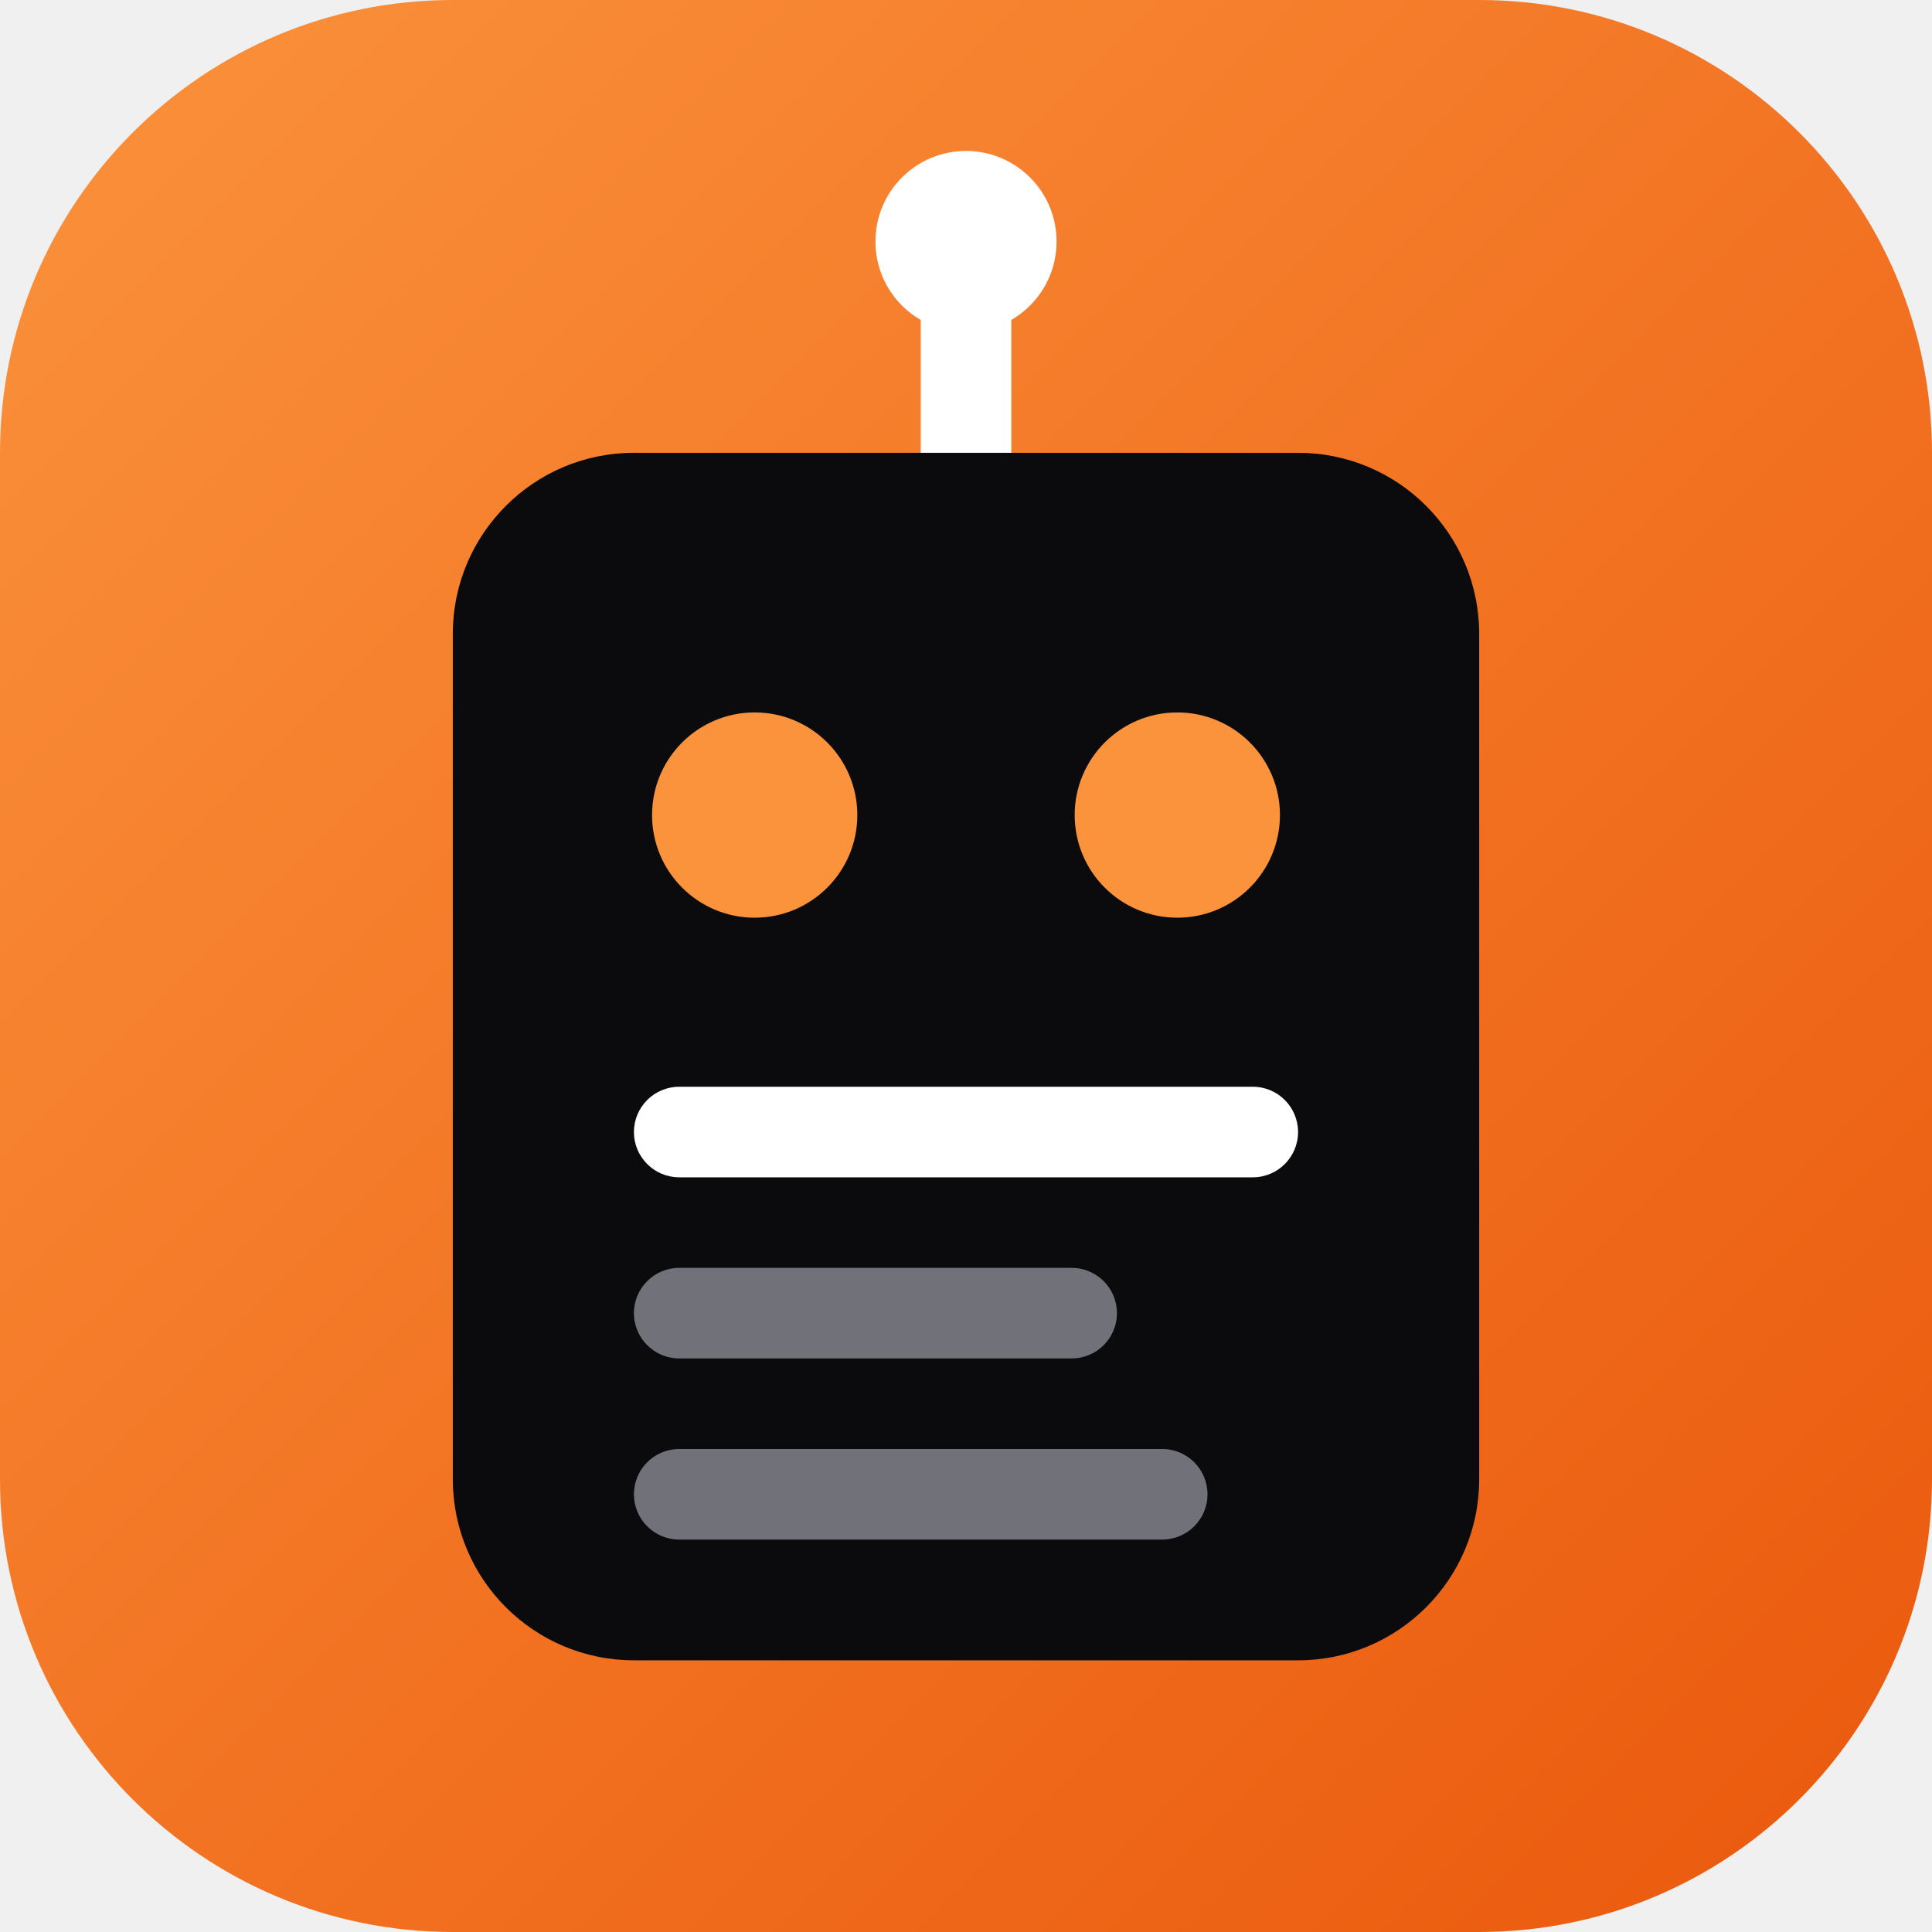
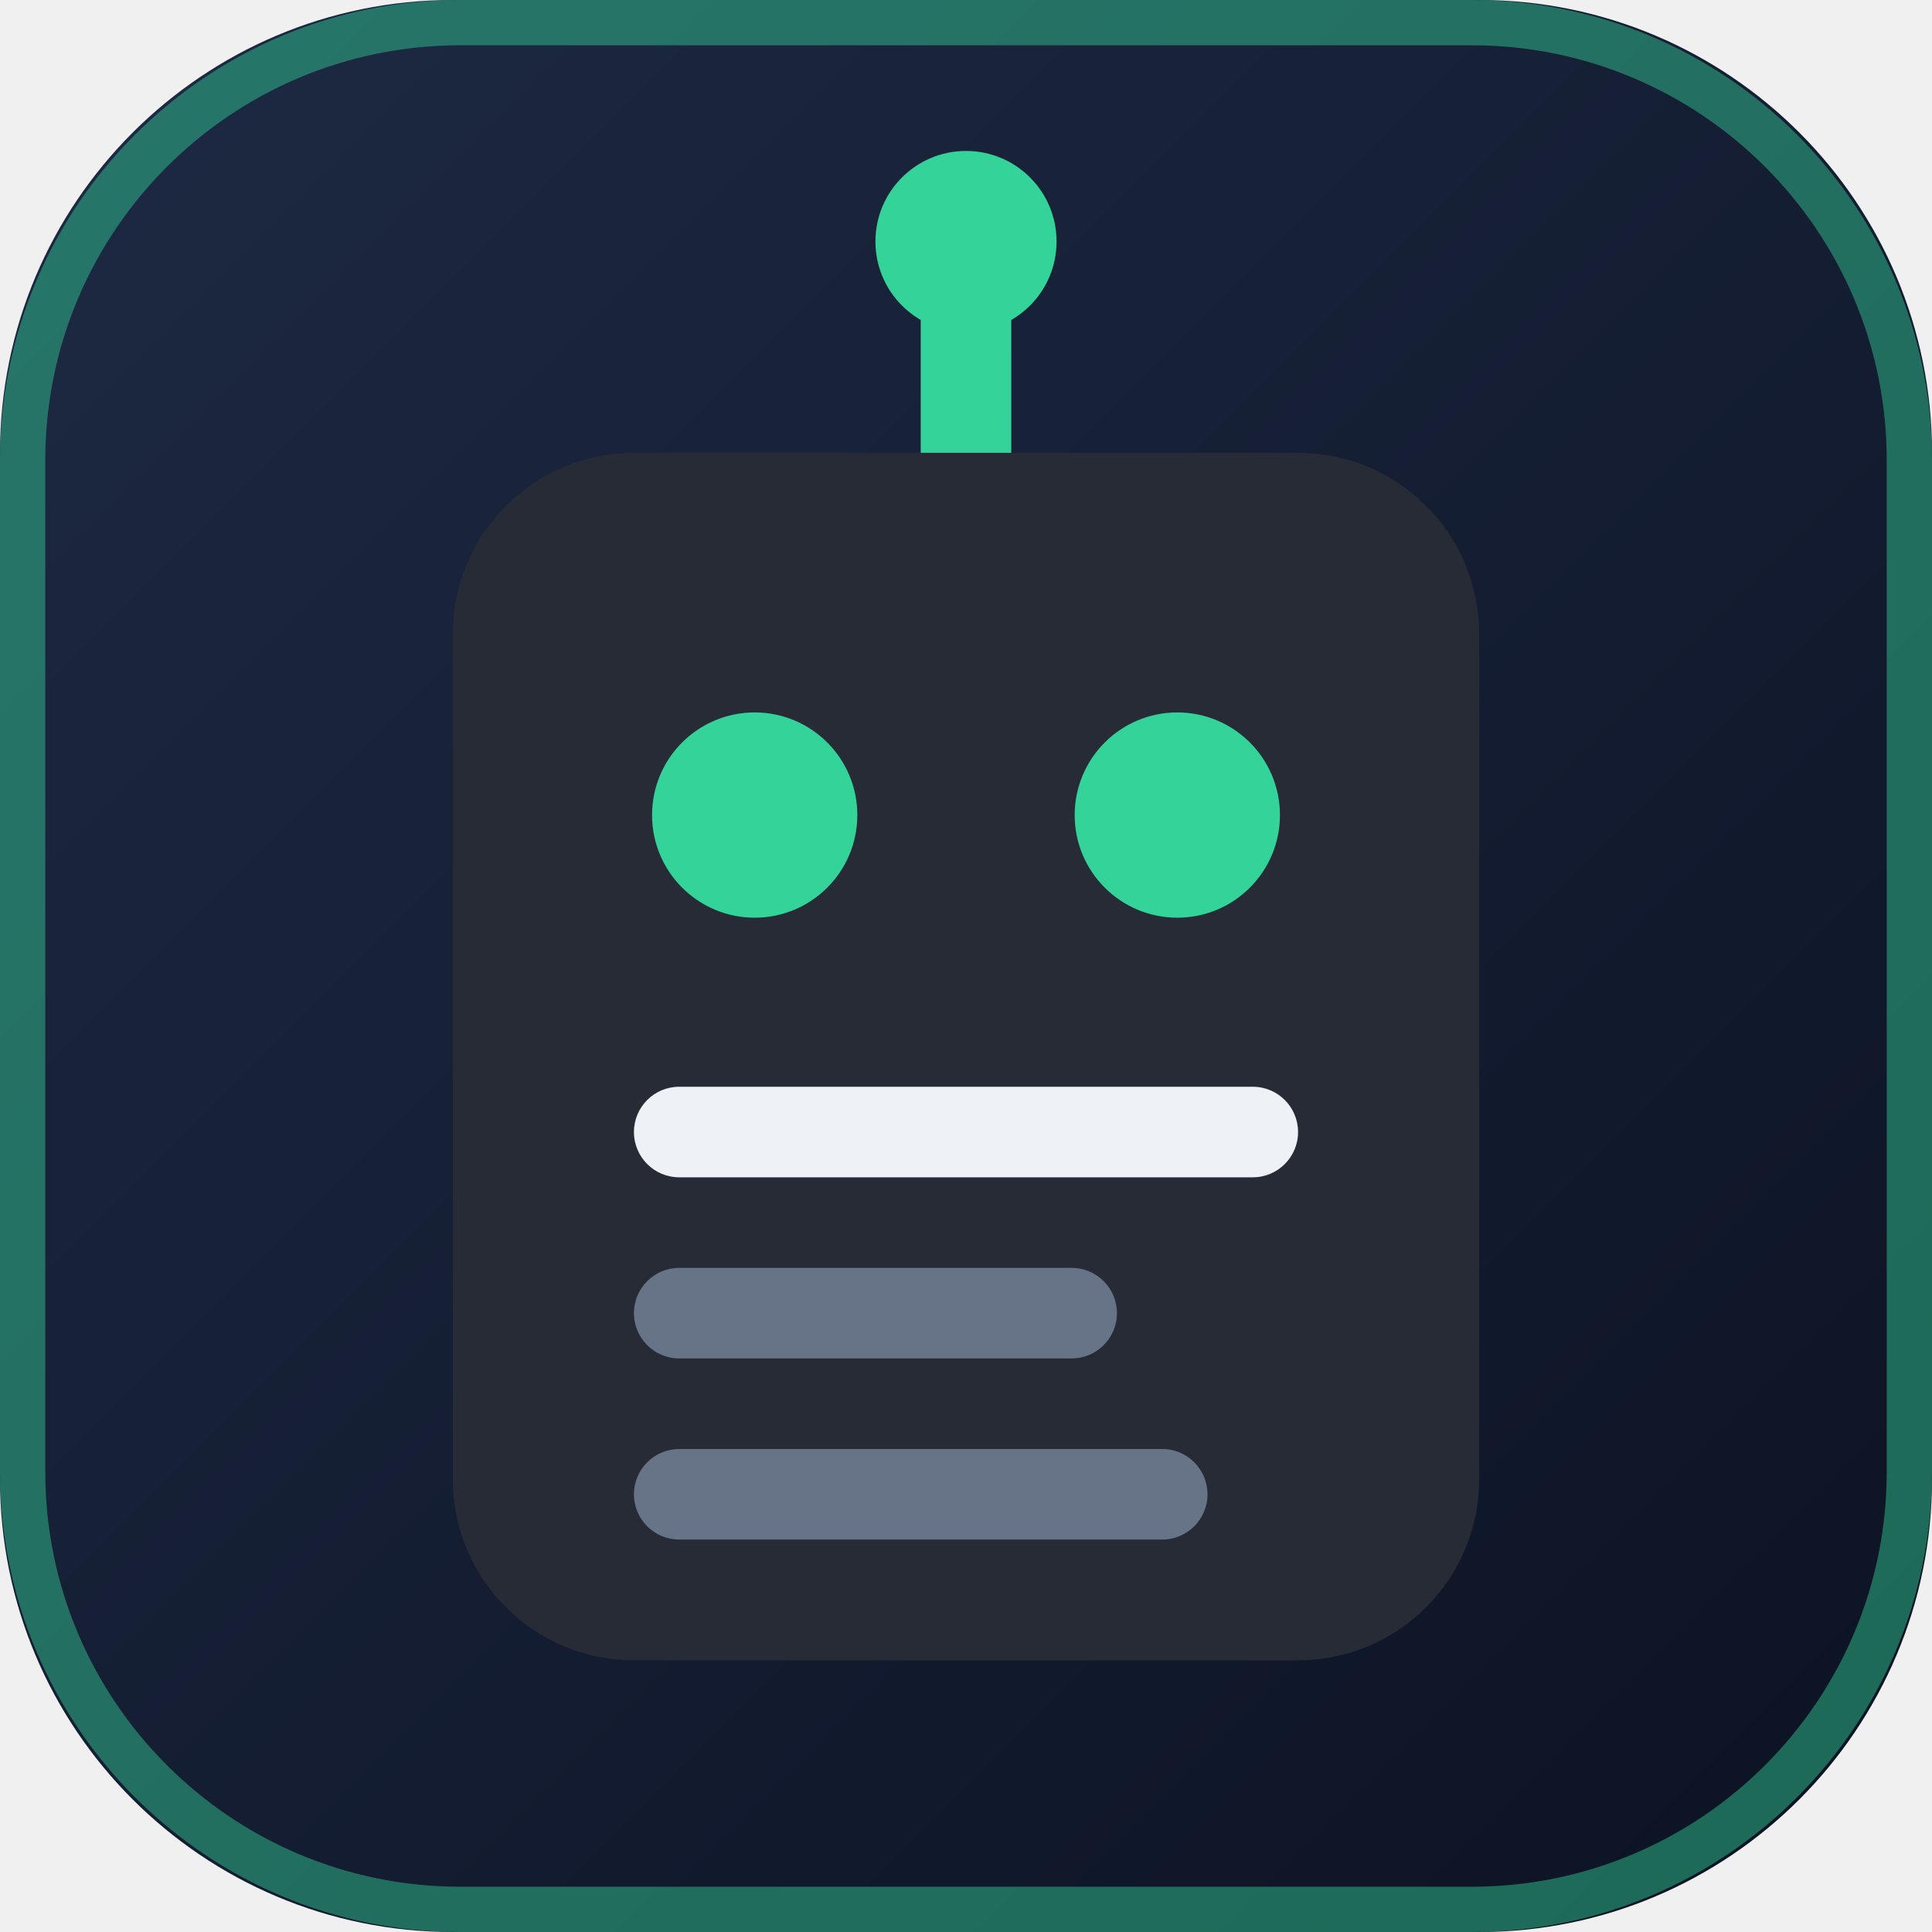
<svg xmlns="http://www.w3.org/2000/svg" viewBox="0 0 64 64">
  <defs>
    <linearGradient id="f" x1="0" y1="0" x2="1" y2="1">
-       <stop offset="0" stop-color="#fb923c" />
-       <stop offset="1" stop-color="#ea580c" />
+       <stop offset="0" stop-color="#1e2a44" />
+       <stop offset="1" stop-color="#0b1222" />
    </linearGradient>
  </defs>
  <rect width="64" height="64" rx="15" fill="url(#f)" />
-   <line x1="32" y1="9" x2="32" y2="15" stroke="#fff" stroke-width="3" stroke-linecap="round" />
-   <circle cx="32" cy="8" r="3" fill="#fff" />
-   <rect x="15" y="15" width="34" height="40" rx="6" fill="#0b0b0d" />
-   <circle cx="25" cy="27" r="3.4" fill="#fb923c" />
-   <circle cx="39" cy="27" r="3.4" fill="#fb923c" />
-   <rect x="21" y="36" width="22" height="3" rx="1.5" fill="#fff" />
-   <rect x="21" y="42" width="16" height="3" rx="1.5" fill="#71717a" />
-   <rect x="21" y="48" width="19" height="3" rx="1.5" fill="#71717a" />
+   <rect x="0.75" y="0.75" width="62.5" height="62.5" rx="14.5" fill="none" stroke="#34d399" stroke-opacity=".45" stroke-width="1.5" />
+   <line x1="32" y1="9" x2="32" y2="15" stroke="#34d399" stroke-width="3" stroke-linecap="round" />
+   <circle cx="32" cy="8" r="3" fill="#34d399" />
+   <rect x="15" y="15" width="34" height="40" rx="6" fill="#262b35" />
+   <circle cx="25" cy="27" r="3.4" fill="#34d399" />
+   <circle cx="39" cy="27" r="3.4" fill="#34d399" />
+   <rect x="21" y="36" width="22" height="3" rx="1.5" fill="#eef2f7" />
+   <rect x="21" y="42" width="16" height="3" rx="1.5" fill="#677386" />
+   <rect x="21" y="48" width="19" height="3" rx="1.5" fill="#677386" />
</svg>
